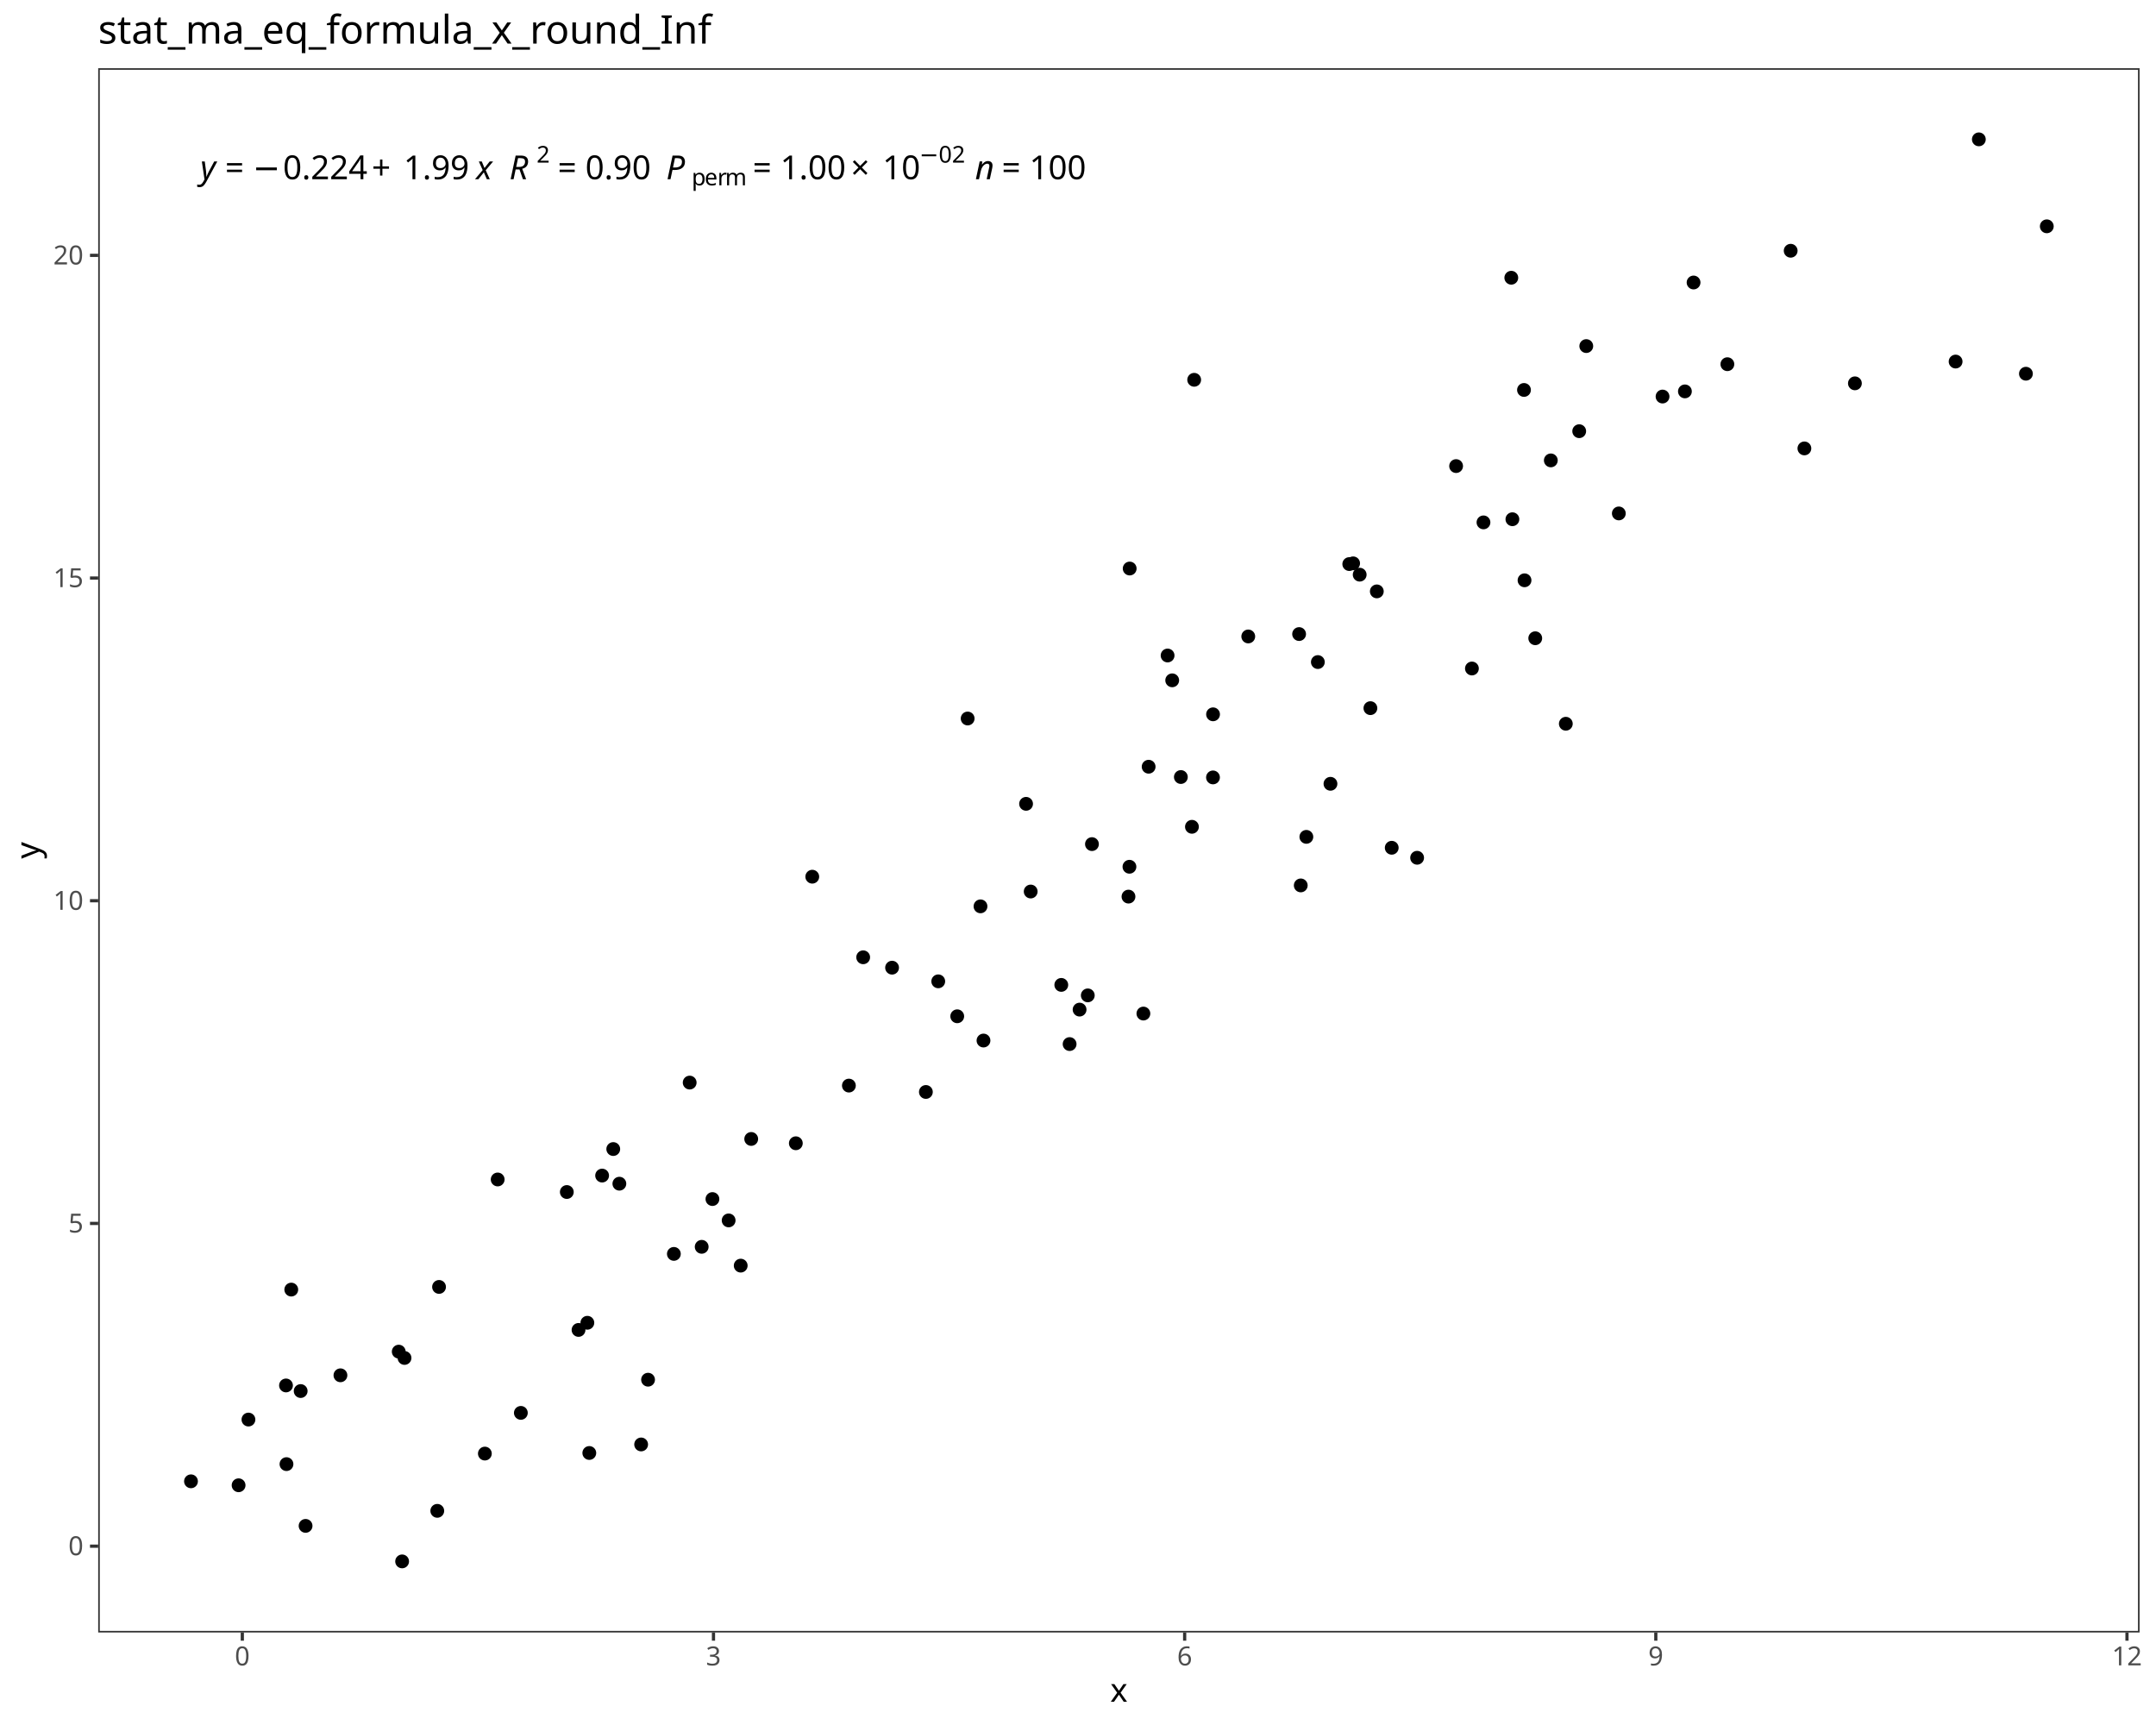
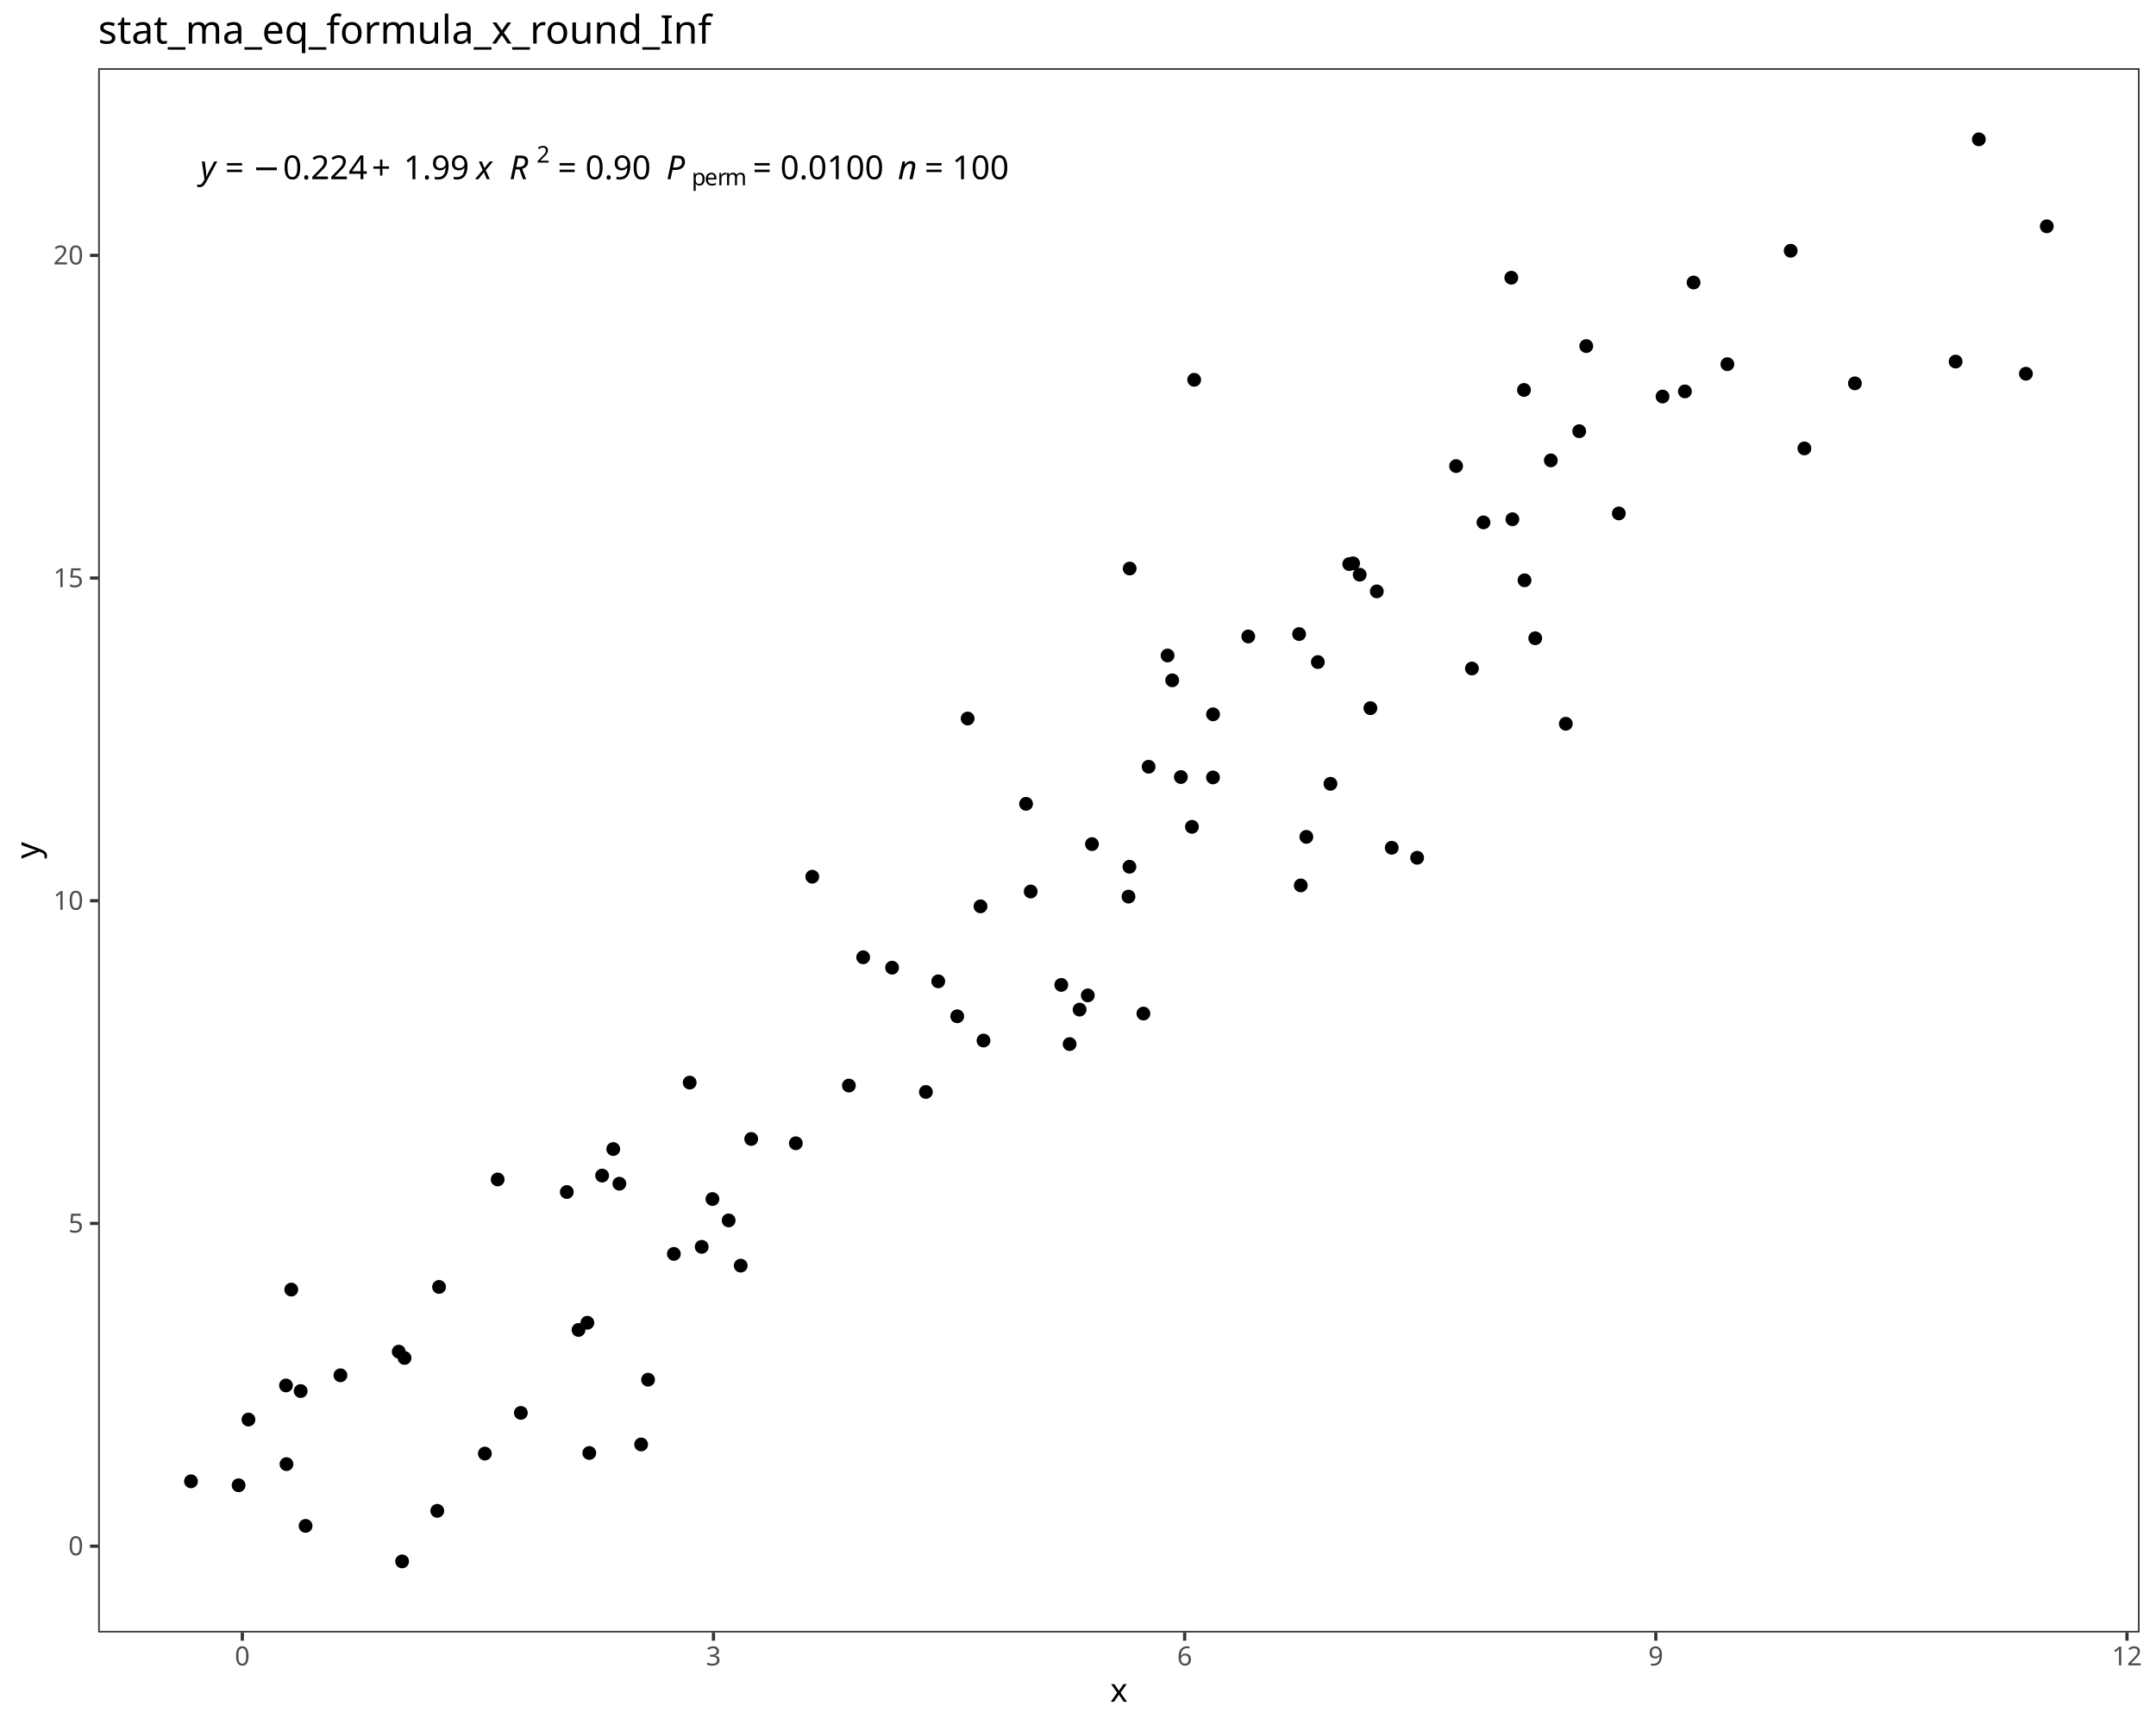
<svg xmlns="http://www.w3.org/2000/svg" class="svglite" data-engine-version="2.0" width="720.00pt" height="576.00pt" viewBox="0 0 720.00 576.00">
  <defs>
    <style type="text/css">
    .svglite line, .svglite polyline, .svglite polygon, .svglite path, .svglite rect, .svglite circle {
      fill: none;
      stroke: #000000;
      stroke-linecap: round;
      stroke-linejoin: round;
      stroke-miterlimit: 10.00;
    }
  </style>
  </defs>
  <rect width="100%" height="100%" style="stroke: none; fill: #FFFFFF;" />
  <defs>
    <clipPath id="cpMC4wMHw3MjAuMDB8MC4wMHw1NzYuMDA=">
      <rect x="0.00" y="0.00" width="720.00" height="576.00" />
    </clipPath>
  </defs>
  <g clip-path="url(#cpMC4wMHw3MjAuMDB8MC4wMHw1NzYuMDA=)">
    <rect x="0.00" y="0.00" width="720.00" height="576.00" style="stroke-width: 1.07; stroke: #FFFFFF; fill: #FFFFFF;" />
  </g>
  <defs>
    <clipPath id="cpMzIuNzl8NzE0LjUyfDIyLjc4fDU0NS4xMQ==">
      <rect x="32.79" y="22.78" width="681.73" height="522.33" />
    </clipPath>
  </defs>
  <g clip-path="url(#cpMzIuNzl8NzE0LjUyfDIyLjc4fDU0NS4xMQ==)">
    <rect x="32.79" y="22.78" width="681.73" height="522.33" style="stroke-width: 1.07; stroke: none; fill: #FFFFFF;" />
    <circle cx="63.78" cy="494.63" r="1.95" style="stroke-width: 0.71; fill: #000000;" />
    <circle cx="79.68" cy="495.95" r="1.95" style="stroke-width: 0.71; fill: #000000;" />
    <circle cx="134.29" cy="521.37" r="1.95" style="stroke-width: 0.71; fill: #000000;" />
    <circle cx="146.03" cy="504.49" r="1.95" style="stroke-width: 0.71; fill: #000000;" />
    <circle cx="100.41" cy="464.49" r="1.95" style="stroke-width: 0.71; fill: #000000;" />
    <circle cx="196.80" cy="485.17" r="1.95" style="stroke-width: 0.71; fill: #000000;" />
    <circle cx="102.05" cy="509.51" r="1.95" style="stroke-width: 0.71; fill: #000000;" />
    <circle cx="133.16" cy="451.33" r="1.95" style="stroke-width: 0.71; fill: #000000;" />
    <circle cx="193.20" cy="444.08" r="1.95" style="stroke-width: 0.71; fill: #000000;" />
    <circle cx="95.67" cy="488.89" r="1.95" style="stroke-width: 0.71; fill: #000000;" />
    <circle cx="135.09" cy="453.44" r="1.95" style="stroke-width: 0.71; fill: #000000;" />
    <circle cx="161.92" cy="485.37" r="1.95" style="stroke-width: 0.71; fill: #000000;" />
    <circle cx="82.97" cy="474.01" r="1.95" style="stroke-width: 0.71; fill: #000000;" />
    <circle cx="214.11" cy="482.32" r="1.95" style="stroke-width: 0.71; fill: #000000;" />
    <circle cx="95.51" cy="462.62" r="1.95" style="stroke-width: 0.71; fill: #000000;" />
    <circle cx="247.36" cy="422.61" r="1.95" style="stroke-width: 0.71; fill: #000000;" />
    <circle cx="173.94" cy="471.78" r="1.95" style="stroke-width: 0.71; fill: #000000;" />
    <circle cx="113.69" cy="459.23" r="1.95" style="stroke-width: 0.71; fill: #000000;" />
    <circle cx="97.27" cy="430.61" r="1.95" style="stroke-width: 0.71; fill: #000000;" />
    <circle cx="146.62" cy="429.72" r="1.95" style="stroke-width: 0.71; fill: #000000;" />
    <circle cx="216.42" cy="460.70" r="1.95" style="stroke-width: 0.71; fill: #000000;" />
    <circle cx="196.15" cy="441.69" r="1.95" style="stroke-width: 0.71; fill: #000000;" />
    <circle cx="201.08" cy="392.54" r="1.95" style="stroke-width: 0.71; fill: #000000;" />
    <circle cx="237.92" cy="400.38" r="1.95" style="stroke-width: 0.71; fill: #000000;" />
    <circle cx="206.84" cy="395.25" r="1.95" style="stroke-width: 0.71; fill: #000000;" />
    <circle cx="204.80" cy="383.68" r="1.95" style="stroke-width: 0.71; fill: #000000;" />
    <circle cx="225.04" cy="418.69" r="1.95" style="stroke-width: 0.71; fill: #000000;" />
    <circle cx="243.33" cy="407.51" r="1.95" style="stroke-width: 0.71; fill: #000000;" />
    <circle cx="189.29" cy="398.03" r="1.95" style="stroke-width: 0.71; fill: #000000;" />
    <circle cx="166.20" cy="393.84" r="1.95" style="stroke-width: 0.71; fill: #000000;" />
    <circle cx="250.87" cy="380.31" r="1.95" style="stroke-width: 0.71; fill: #000000;" />
    <circle cx="283.49" cy="362.49" r="1.95" style="stroke-width: 0.71; fill: #000000;" />
    <circle cx="313.33" cy="327.68" r="1.95" style="stroke-width: 0.71; fill: #000000;" />
    <circle cx="234.33" cy="416.33" r="1.95" style="stroke-width: 0.71; fill: #000000;" />
    <circle cx="309.20" cy="364.62" r="1.95" style="stroke-width: 0.71; fill: #000000;" />
    <circle cx="230.32" cy="361.49" r="1.95" style="stroke-width: 0.71; fill: #000000;" />
    <circle cx="265.77" cy="381.75" r="1.95" style="stroke-width: 0.71; fill: #000000;" />
    <circle cx="319.67" cy="339.35" r="1.95" style="stroke-width: 0.71; fill: #000000;" />
    <circle cx="297.91" cy="323.12" r="1.95" style="stroke-width: 0.71; fill: #000000;" />
    <circle cx="357.20" cy="348.63" r="1.95" style="stroke-width: 0.71; fill: #000000;" />
    <circle cx="288.26" cy="319.65" r="1.95" style="stroke-width: 0.71; fill: #000000;" />
    <circle cx="363.27" cy="332.37" r="1.95" style="stroke-width: 0.71; fill: #000000;" />
    <circle cx="328.44" cy="347.45" r="1.95" style="stroke-width: 0.71; fill: #000000;" />
    <circle cx="271.26" cy="292.74" r="1.95" style="stroke-width: 0.71; fill: #000000;" />
    <circle cx="354.42" cy="328.87" r="1.95" style="stroke-width: 0.71; fill: #000000;" />
    <circle cx="327.44" cy="302.64" r="1.95" style="stroke-width: 0.71; fill: #000000;" />
    <circle cx="381.84" cy="338.44" r="1.95" style="stroke-width: 0.71; fill: #000000;" />
    <circle cx="376.86" cy="299.39" r="1.95" style="stroke-width: 0.71; fill: #000000;" />
    <circle cx="342.66" cy="268.41" r="1.95" style="stroke-width: 0.71; fill: #000000;" />
    <circle cx="344.20" cy="297.69" r="1.95" style="stroke-width: 0.71; fill: #000000;" />
    <circle cx="360.53" cy="337.12" r="1.95" style="stroke-width: 0.71; fill: #000000;" />
    <circle cx="364.66" cy="281.86" r="1.95" style="stroke-width: 0.71; fill: #000000;" />
    <circle cx="436.26" cy="279.44" r="1.95" style="stroke-width: 0.71; fill: #000000;" />
    <circle cx="473.25" cy="286.42" r="1.95" style="stroke-width: 0.71; fill: #000000;" />
    <circle cx="377.18" cy="289.42" r="1.95" style="stroke-width: 0.71; fill: #000000;" />
    <circle cx="464.77" cy="283.08" r="1.95" style="stroke-width: 0.71; fill: #000000;" />
    <circle cx="434.39" cy="295.65" r="1.95" style="stroke-width: 0.71; fill: #000000;" />
    <circle cx="323.15" cy="239.92" r="1.95" style="stroke-width: 0.71; fill: #000000;" />
    <circle cx="444.31" cy="261.72" r="1.95" style="stroke-width: 0.71; fill: #000000;" />
    <circle cx="398.05" cy="276.08" r="1.95" style="stroke-width: 0.71; fill: #000000;" />
    <circle cx="394.35" cy="259.46" r="1.95" style="stroke-width: 0.71; fill: #000000;" />
    <circle cx="405.10" cy="238.52" r="1.95" style="stroke-width: 0.71; fill: #000000;" />
    <circle cx="383.59" cy="256.02" r="1.95" style="stroke-width: 0.71; fill: #000000;" />
    <circle cx="459.79" cy="197.47" r="1.95" style="stroke-width: 0.71; fill: #000000;" />
    <circle cx="416.86" cy="212.52" r="1.95" style="stroke-width: 0.71; fill: #000000;" />
    <circle cx="405.08" cy="259.59" r="1.95" style="stroke-width: 0.71; fill: #000000;" />
    <circle cx="391.46" cy="227.17" r="1.95" style="stroke-width: 0.71; fill: #000000;" />
    <circle cx="440.10" cy="221.07" r="1.95" style="stroke-width: 0.71; fill: #000000;" />
    <circle cx="454.07" cy="191.89" r="1.95" style="stroke-width: 0.71; fill: #000000;" />
    <circle cx="457.65" cy="236.46" r="1.95" style="stroke-width: 0.71; fill: #000000;" />
    <circle cx="491.55" cy="223.22" r="1.95" style="stroke-width: 0.71; fill: #000000;" />
    <circle cx="389.92" cy="218.88" r="1.95" style="stroke-width: 0.71; fill: #000000;" />
    <circle cx="433.84" cy="211.72" r="1.95" style="stroke-width: 0.71; fill: #000000;" />
    <circle cx="509.12" cy="193.77" r="1.95" style="stroke-width: 0.71; fill: #000000;" />
    <circle cx="522.91" cy="241.67" r="1.95" style="stroke-width: 0.71; fill: #000000;" />
    <circle cx="450.59" cy="188.35" r="1.95" style="stroke-width: 0.71; fill: #000000;" />
    <circle cx="495.41" cy="174.43" r="1.95" style="stroke-width: 0.71; fill: #000000;" />
    <circle cx="512.70" cy="213.12" r="1.95" style="stroke-width: 0.71; fill: #000000;" />
    <circle cx="505.07" cy="173.38" r="1.95" style="stroke-width: 0.71; fill: #000000;" />
    <circle cx="451.88" cy="188.11" r="1.95" style="stroke-width: 0.71; fill: #000000;" />
    <circle cx="377.26" cy="189.84" r="1.95" style="stroke-width: 0.71; fill: #000000;" />
    <circle cx="540.61" cy="171.44" r="1.95" style="stroke-width: 0.71; fill: #000000;" />
    <circle cx="517.90" cy="153.73" r="1.95" style="stroke-width: 0.71; fill: #000000;" />
    <circle cx="619.45" cy="128.00" r="1.95" style="stroke-width: 0.71; fill: #000000;" />
    <circle cx="398.80" cy="126.82" r="1.95" style="stroke-width: 0.71; fill: #000000;" />
    <circle cx="562.68" cy="130.69" r="1.95" style="stroke-width: 0.71; fill: #000000;" />
    <circle cx="602.58" cy="149.73" r="1.95" style="stroke-width: 0.71; fill: #000000;" />
    <circle cx="486.27" cy="155.63" r="1.95" style="stroke-width: 0.71; fill: #000000;" />
    <circle cx="529.74" cy="115.56" r="1.95" style="stroke-width: 0.71; fill: #000000;" />
    <circle cx="555.21" cy="132.41" r="1.95" style="stroke-width: 0.71; fill: #000000;" />
    <circle cx="527.38" cy="143.98" r="1.95" style="stroke-width: 0.71; fill: #000000;" />
    <circle cx="508.94" cy="130.21" r="1.95" style="stroke-width: 0.71; fill: #000000;" />
    <circle cx="576.86" cy="121.61" r="1.95" style="stroke-width: 0.71; fill: #000000;" />
    <circle cx="565.57" cy="94.33" r="1.95" style="stroke-width: 0.71; fill: #000000;" />
    <circle cx="676.56" cy="124.79" r="1.95" style="stroke-width: 0.71; fill: #000000;" />
    <circle cx="653.08" cy="120.73" r="1.95" style="stroke-width: 0.71; fill: #000000;" />
    <circle cx="504.70" cy="92.74" r="1.95" style="stroke-width: 0.71; fill: #000000;" />
    <circle cx="683.53" cy="75.57" r="1.95" style="stroke-width: 0.71; fill: #000000;" />
    <circle cx="598.00" cy="83.73" r="1.95" style="stroke-width: 0.71; fill: #000000;" />
    <circle cx="660.84" cy="46.53" r="1.95" style="stroke-width: 0.71; fill: #000000;" />
    <text x="66.88" y="59.84" style="font-size: 11.04px; font-style: italic; font-family: sans;" textLength="5.52px" lengthAdjust="spacingAndGlyphs">y</text>
    <text x="72.40" y="59.84" style="font-size: 11.04px; font-family: sans;" textLength="2.76px" lengthAdjust="spacingAndGlyphs"> </text>
    <text x="75.17" y="59.84" style="font-size: 11.04px; font-family: sans;" textLength="6.45px" lengthAdjust="spacingAndGlyphs">=</text>
    <text x="81.62" y="59.84" style="font-size: 11.04px; font-family: sans;" textLength="2.76px" lengthAdjust="spacingAndGlyphs"> </text>
    <text x="84.38" y="59.84" style="font-size: 11.04px; font-family: sans;" textLength="8.58px" lengthAdjust="spacingAndGlyphs">−</text>
    <text x="94.49" y="59.84" style="font-size: 11.04px; font-family: sans;" textLength="27.63px" lengthAdjust="spacingAndGlyphs">0.224</text>
    <text x="124.16" y="59.84" style="font-size: 11.04px; font-family: sans;" textLength="8.57px" lengthAdjust="spacingAndGlyphs">+</text>
    <text x="134.78" y="59.84" style="font-size: 11.04px; font-family: sans;" textLength="21.49px" lengthAdjust="spacingAndGlyphs">1.99</text>
    <text x="156.27" y="59.84" style="font-size: 11.04px; font-family: sans;" textLength="2.76px" lengthAdjust="spacingAndGlyphs"> </text>
    <text x="159.03" y="59.84" style="font-size: 11.04px; font-style: italic; font-family: sans;" textLength="5.52px" lengthAdjust="spacingAndGlyphs">x</text>
    <text x="164.55" y="59.84" style="font-size: 11.04px; font-family: sans;" textLength="2.76px" lengthAdjust="spacingAndGlyphs"> </text>
    <text x="167.32" y="59.84" style="font-size: 11.04px; font-family: sans;" textLength="2.76px" lengthAdjust="spacingAndGlyphs"> </text>
    <text x="170.08" y="59.84" style="font-size: 11.04px; font-style: italic; font-family: sans;" textLength="7.98px" lengthAdjust="spacingAndGlyphs">R</text>
    <text x="179.19" y="54.30" style="font-size: 7.73px; font-family: sans;" textLength="4.30px" lengthAdjust="spacingAndGlyphs">2</text>
    <text x="183.49" y="59.84" style="font-size: 11.04px; font-family: sans;" textLength="2.76px" lengthAdjust="spacingAndGlyphs"> </text>
    <text x="186.25" y="59.84" style="font-size: 11.04px; font-family: sans;" textLength="6.45px" lengthAdjust="spacingAndGlyphs">=</text>
    <text x="192.70" y="59.84" style="font-size: 11.04px; font-family: sans;" textLength="2.76px" lengthAdjust="spacingAndGlyphs"> </text>
    <text x="195.47" y="59.84" style="font-size: 11.04px; font-family: sans;" textLength="21.49px" lengthAdjust="spacingAndGlyphs">0.90</text>
    <text x="216.95" y="59.84" style="font-size: 11.04px; font-family: sans;" textLength="2.76px" lengthAdjust="spacingAndGlyphs"> </text>
    <text x="219.72" y="59.84" style="font-size: 11.04px; font-family: sans;" textLength="2.76px" lengthAdjust="spacingAndGlyphs"> </text>
    <text x="222.48" y="59.84" style="font-size: 11.04px; font-style: italic; font-family: sans;" textLength="7.37px" lengthAdjust="spacingAndGlyphs">P</text>
    <text x="230.98" y="61.88" style="font-size: 7.73px; font-family: sans;" textLength="4.30px" lengthAdjust="spacingAndGlyphs">p</text>
    <text x="235.28" y="61.88" style="font-size: 7.73px; font-family: sans;" textLength="4.30px" lengthAdjust="spacingAndGlyphs">e</text>
    <text x="239.58" y="61.88" style="font-size: 7.73px; font-family: sans;" textLength="2.57px" lengthAdjust="spacingAndGlyphs">r</text>
    <text x="242.15" y="61.88" style="font-size: 7.73px; font-family: sans;" textLength="6.44px" lengthAdjust="spacingAndGlyphs">m</text>
    <text x="248.59" y="59.84" style="font-size: 11.04px; font-family: sans;" textLength="2.76px" lengthAdjust="spacingAndGlyphs"> </text>
    <text x="251.36" y="59.84" style="font-size: 11.04px; font-family: sans;" textLength="6.45px" lengthAdjust="spacingAndGlyphs">=</text>
    <text x="257.81" y="59.84" style="font-size: 11.04px; font-family: sans;" textLength="2.76px" lengthAdjust="spacingAndGlyphs"> </text>
-     <text x="260.57" y="59.84" style="font-size: 11.04px; font-family: sans;" textLength="21.49px" lengthAdjust="spacingAndGlyphs">1.00</text>
-     <text x="284.10" y="59.84" style="font-size: 11.04px; font-family: sans;" textLength="8.58px" lengthAdjust="spacingAndGlyphs">×</text>
-     <text x="294.72" y="59.84" style="font-size: 11.04px; font-family: sans;" textLength="12.28px" lengthAdjust="spacingAndGlyphs">10</text>
-     <text x="307.00" y="54.30" style="font-size: 7.73px; font-family: sans;" textLength="13.11px" lengthAdjust="spacingAndGlyphs">−02</text>
-     <text x="320.12" y="59.84" style="font-size: 11.04px; font-family: sans;" textLength="2.76px" lengthAdjust="spacingAndGlyphs"> </text>
-     <text x="322.88" y="59.84" style="font-size: 11.04px; font-family: sans;" textLength="2.76px" lengthAdjust="spacingAndGlyphs"> </text>
-     <text x="325.64" y="59.84" style="font-size: 11.04px; font-style: italic; font-family: sans;" textLength="6.14px" lengthAdjust="spacingAndGlyphs">n</text>
-     <text x="331.78" y="59.84" style="font-size: 11.04px; font-family: sans;" textLength="2.76px" lengthAdjust="spacingAndGlyphs"> </text>
-     <text x="334.54" y="59.84" style="font-size: 11.04px; font-family: sans;" textLength="6.45px" lengthAdjust="spacingAndGlyphs">=</text>
-     <text x="341.00" y="59.84" style="font-size: 11.04px; font-family: sans;" textLength="2.76px" lengthAdjust="spacingAndGlyphs"> </text>
-     <text x="343.76" y="59.84" style="font-size: 11.04px; font-family: sans;" textLength="18.42px" lengthAdjust="spacingAndGlyphs">100</text>
+     <text x="260.57" y="59.84" style="font-size: 11.04px; font-family: sans;" textLength="33.77px" lengthAdjust="spacingAndGlyphs">0.0100</text>
+     <text x="294.34" y="59.84" style="font-size: 11.04px; font-family: sans;" textLength="2.76px" lengthAdjust="spacingAndGlyphs"> </text>
+     <text x="297.10" y="59.84" style="font-size: 11.04px; font-family: sans;" textLength="2.76px" lengthAdjust="spacingAndGlyphs"> </text>
+     <text x="299.86" y="59.84" style="font-size: 11.04px; font-style: italic; font-family: sans;" textLength="6.14px" lengthAdjust="spacingAndGlyphs">n</text>
+     <text x="306.00" y="59.84" style="font-size: 11.04px; font-family: sans;" textLength="2.76px" lengthAdjust="spacingAndGlyphs"> </text>
+     <text x="308.76" y="59.84" style="font-size: 11.04px; font-family: sans;" textLength="6.45px" lengthAdjust="spacingAndGlyphs">=</text>
+     <text x="315.22" y="59.84" style="font-size: 11.04px; font-family: sans;" textLength="2.76px" lengthAdjust="spacingAndGlyphs"> </text>
+     <text x="317.98" y="59.84" style="font-size: 11.04px; font-family: sans;" textLength="18.42px" lengthAdjust="spacingAndGlyphs">100</text>
    <rect x="32.79" y="22.78" width="681.73" height="522.33" style="stroke-width: 1.07; stroke: #333333;" />
  </g>
  <g clip-path="url(#cpMC4wMHw3MjAuMDB8MC4wMHw1NzYuMDA=)">
    <text x="27.86" y="519.30" text-anchor="end" style="font-size: 8.80px; fill: #4D4D4D; font-family: sans;" textLength="4.89px" lengthAdjust="spacingAndGlyphs">0</text>
    <text x="27.86" y="411.55" text-anchor="end" style="font-size: 8.80px; fill: #4D4D4D; font-family: sans;" textLength="4.89px" lengthAdjust="spacingAndGlyphs">5</text>
    <text x="27.86" y="303.80" text-anchor="end" style="font-size: 8.80px; fill: #4D4D4D; font-family: sans;" textLength="9.79px" lengthAdjust="spacingAndGlyphs">10</text>
    <text x="27.86" y="196.05" text-anchor="end" style="font-size: 8.80px; fill: #4D4D4D; font-family: sans;" textLength="9.79px" lengthAdjust="spacingAndGlyphs">15</text>
    <text x="27.86" y="88.30" text-anchor="end" style="font-size: 8.80px; fill: #4D4D4D; font-family: sans;" textLength="9.79px" lengthAdjust="spacingAndGlyphs">20</text>
    <polyline points="30.05,516.28 32.79,516.28 " style="stroke-width: 1.07; stroke: #333333; stroke-linecap: butt;" />
    <polyline points="30.05,408.52 32.79,408.52 " style="stroke-width: 1.07; stroke: #333333; stroke-linecap: butt;" />
    <polyline points="30.05,300.77 32.79,300.77 " style="stroke-width: 1.07; stroke: #333333; stroke-linecap: butt;" />
    <polyline points="30.05,193.02 32.79,193.02 " style="stroke-width: 1.07; stroke: #333333; stroke-linecap: butt;" />
    <polyline points="30.05,85.27 32.79,85.27 " style="stroke-width: 1.07; stroke: #333333; stroke-linecap: butt;" />
    <polyline points="80.92,547.85 80.92,545.11 " style="stroke-width: 1.07; stroke: #333333; stroke-linecap: butt;" />
    <polyline points="238.27,547.85 238.27,545.11 " style="stroke-width: 1.07; stroke: #333333; stroke-linecap: butt;" />
    <polyline points="395.62,547.85 395.62,545.11 " style="stroke-width: 1.07; stroke: #333333; stroke-linecap: butt;" />
    <polyline points="552.96,547.85 552.96,545.11 " style="stroke-width: 1.07; stroke: #333333; stroke-linecap: butt;" />
    <polyline points="710.31,547.85 710.31,545.11 " style="stroke-width: 1.07; stroke: #333333; stroke-linecap: butt;" />
    <text x="80.92" y="556.10" text-anchor="middle" style="font-size: 8.80px; fill: #4D4D4D; font-family: sans;" textLength="4.89px" lengthAdjust="spacingAndGlyphs">0</text>
    <text x="238.27" y="556.10" text-anchor="middle" style="font-size: 8.80px; fill: #4D4D4D; font-family: sans;" textLength="4.89px" lengthAdjust="spacingAndGlyphs">3</text>
    <text x="395.62" y="556.10" text-anchor="middle" style="font-size: 8.80px; fill: #4D4D4D; font-family: sans;" textLength="4.89px" lengthAdjust="spacingAndGlyphs">6</text>
    <text x="552.96" y="556.10" text-anchor="middle" style="font-size: 8.80px; fill: #4D4D4D; font-family: sans;" textLength="4.89px" lengthAdjust="spacingAndGlyphs">9</text>
    <text x="710.31" y="556.10" text-anchor="middle" style="font-size: 8.80px; fill: #4D4D4D; font-family: sans;" textLength="9.79px" lengthAdjust="spacingAndGlyphs">12</text>
    <text x="373.66" y="568.24" text-anchor="middle" style="font-size: 11.00px; font-family: sans;" textLength="5.50px" lengthAdjust="spacingAndGlyphs">x</text>
    <text transform="translate(13.05,283.95) rotate(-90)" text-anchor="middle" style="font-size: 11.00px; font-family: sans;" textLength="5.50px" lengthAdjust="spacingAndGlyphs">y</text>
    <text x="32.79" y="14.56" style="font-size: 13.20px; font-family: sans;" textLength="197.42px" lengthAdjust="spacingAndGlyphs">stat_ma_eq_formula_x_round_Inf</text>
  </g>
</svg>
